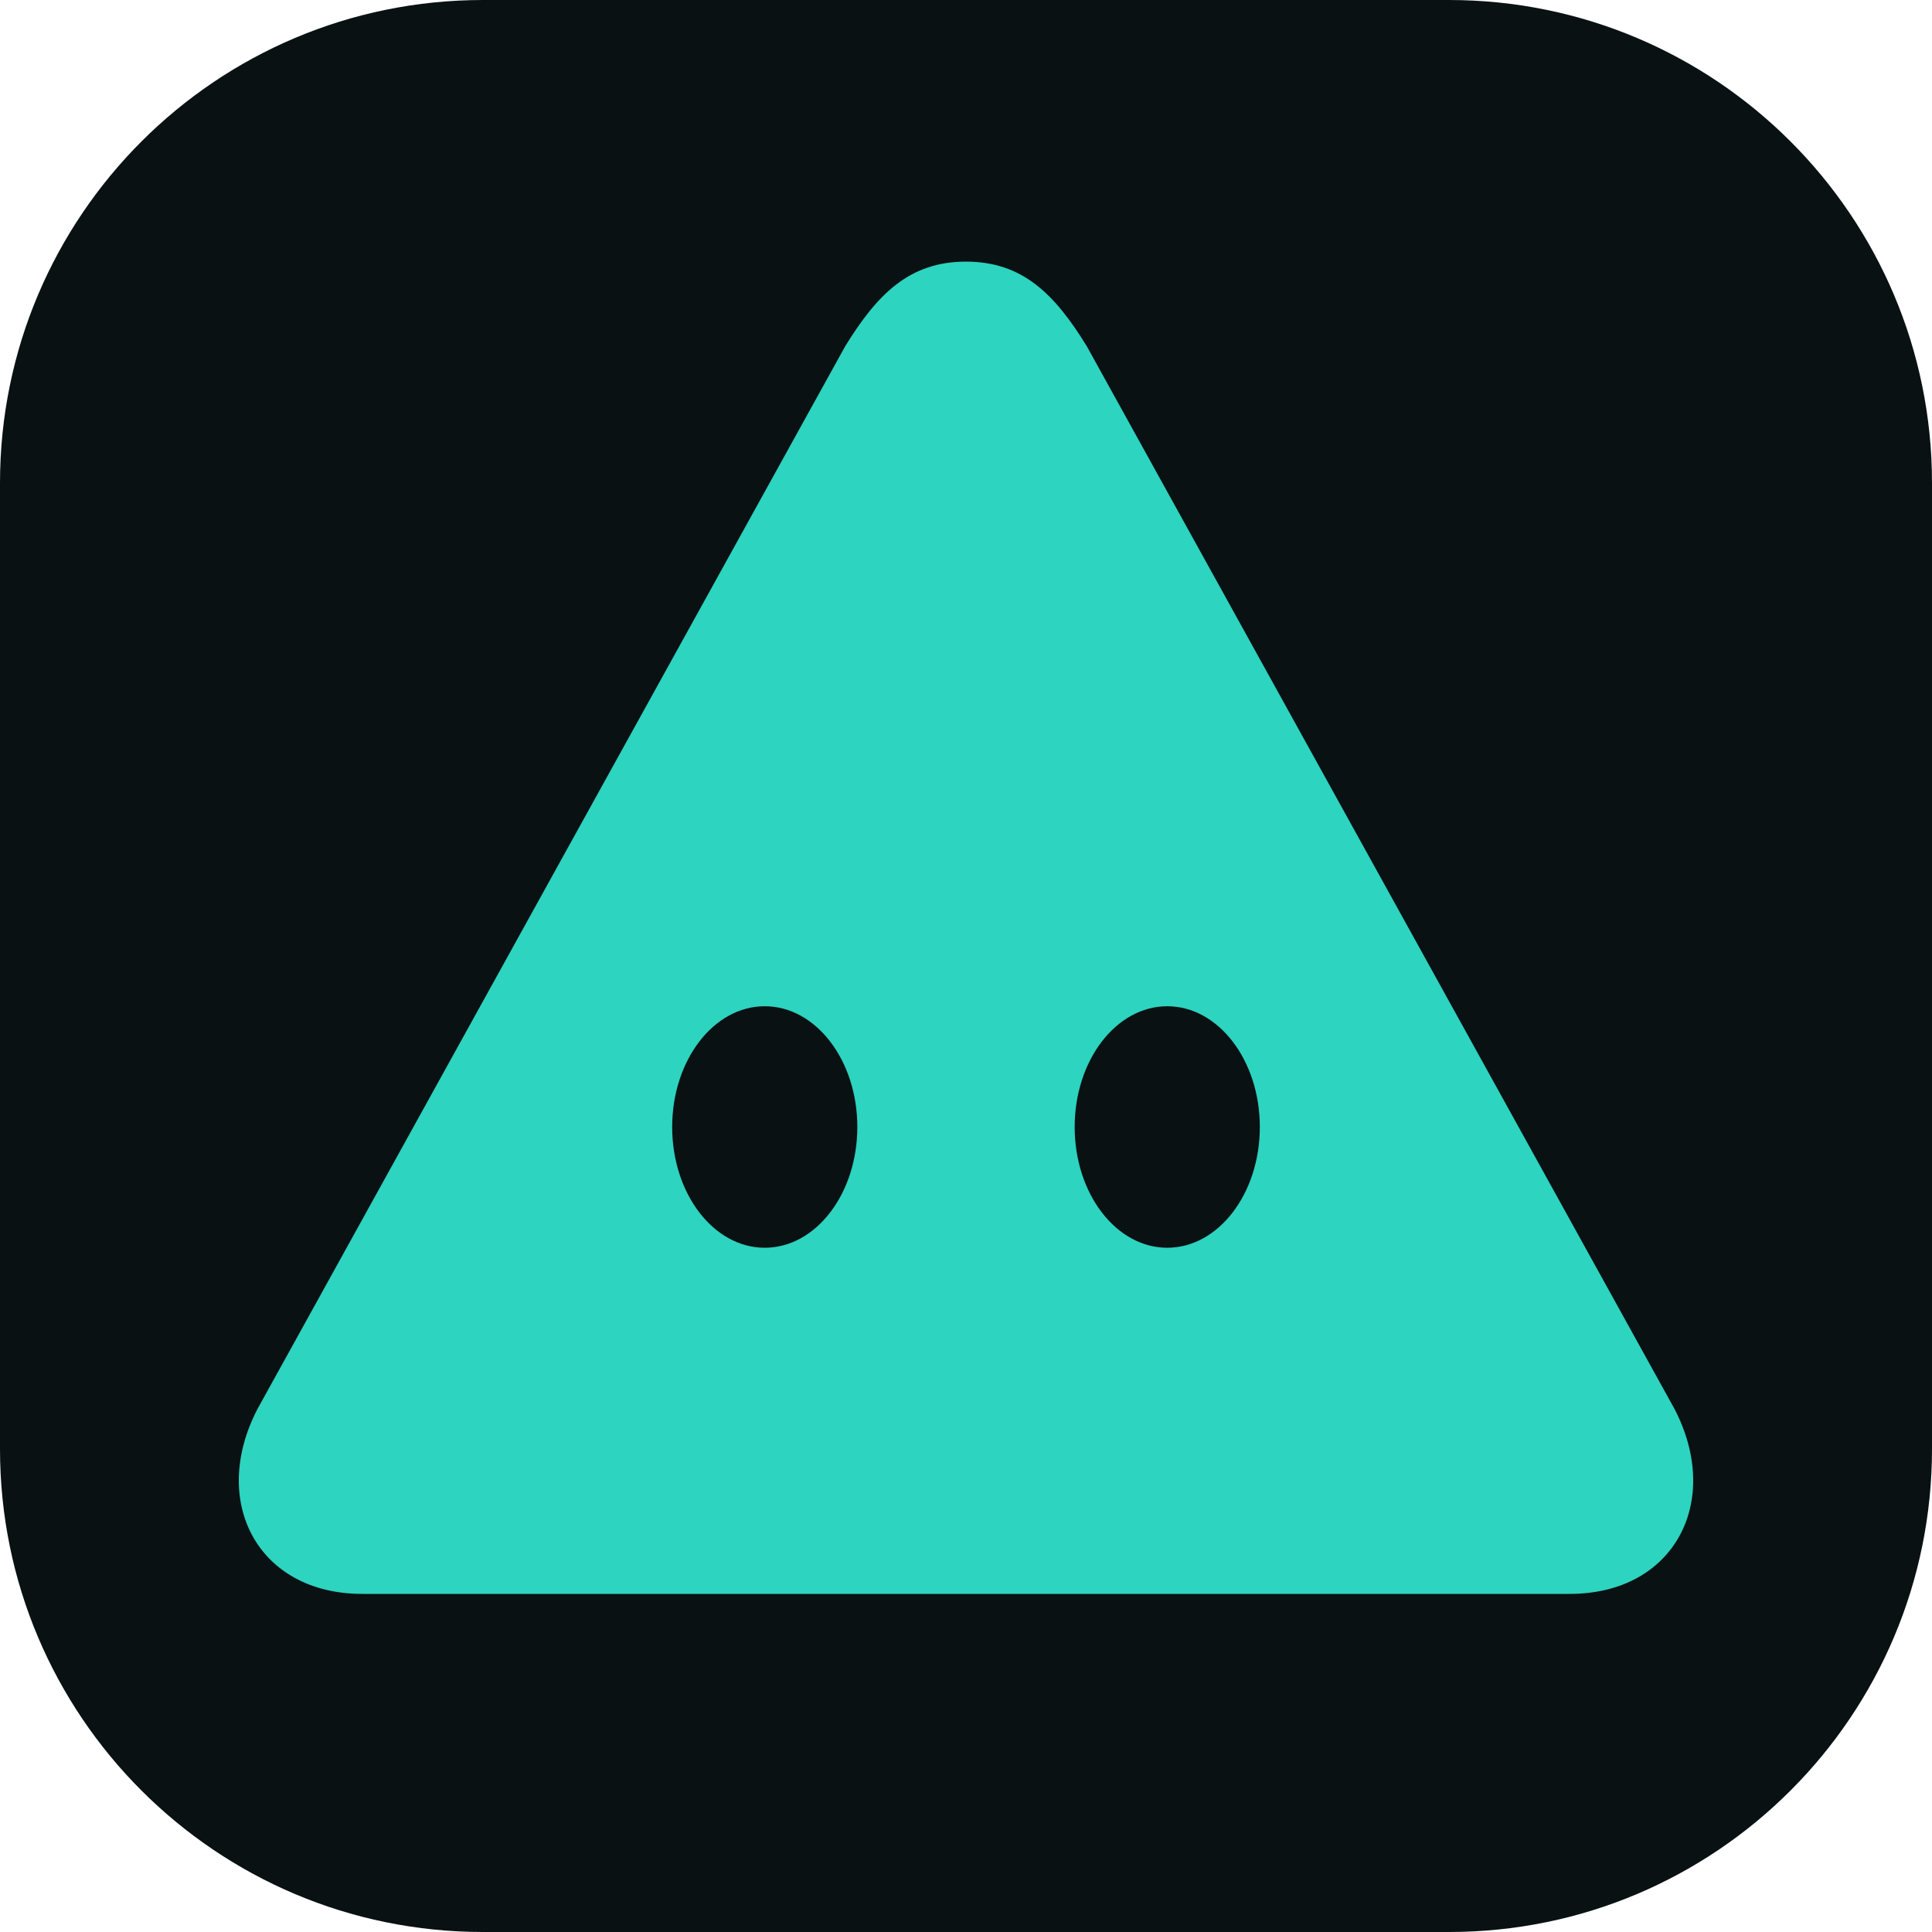
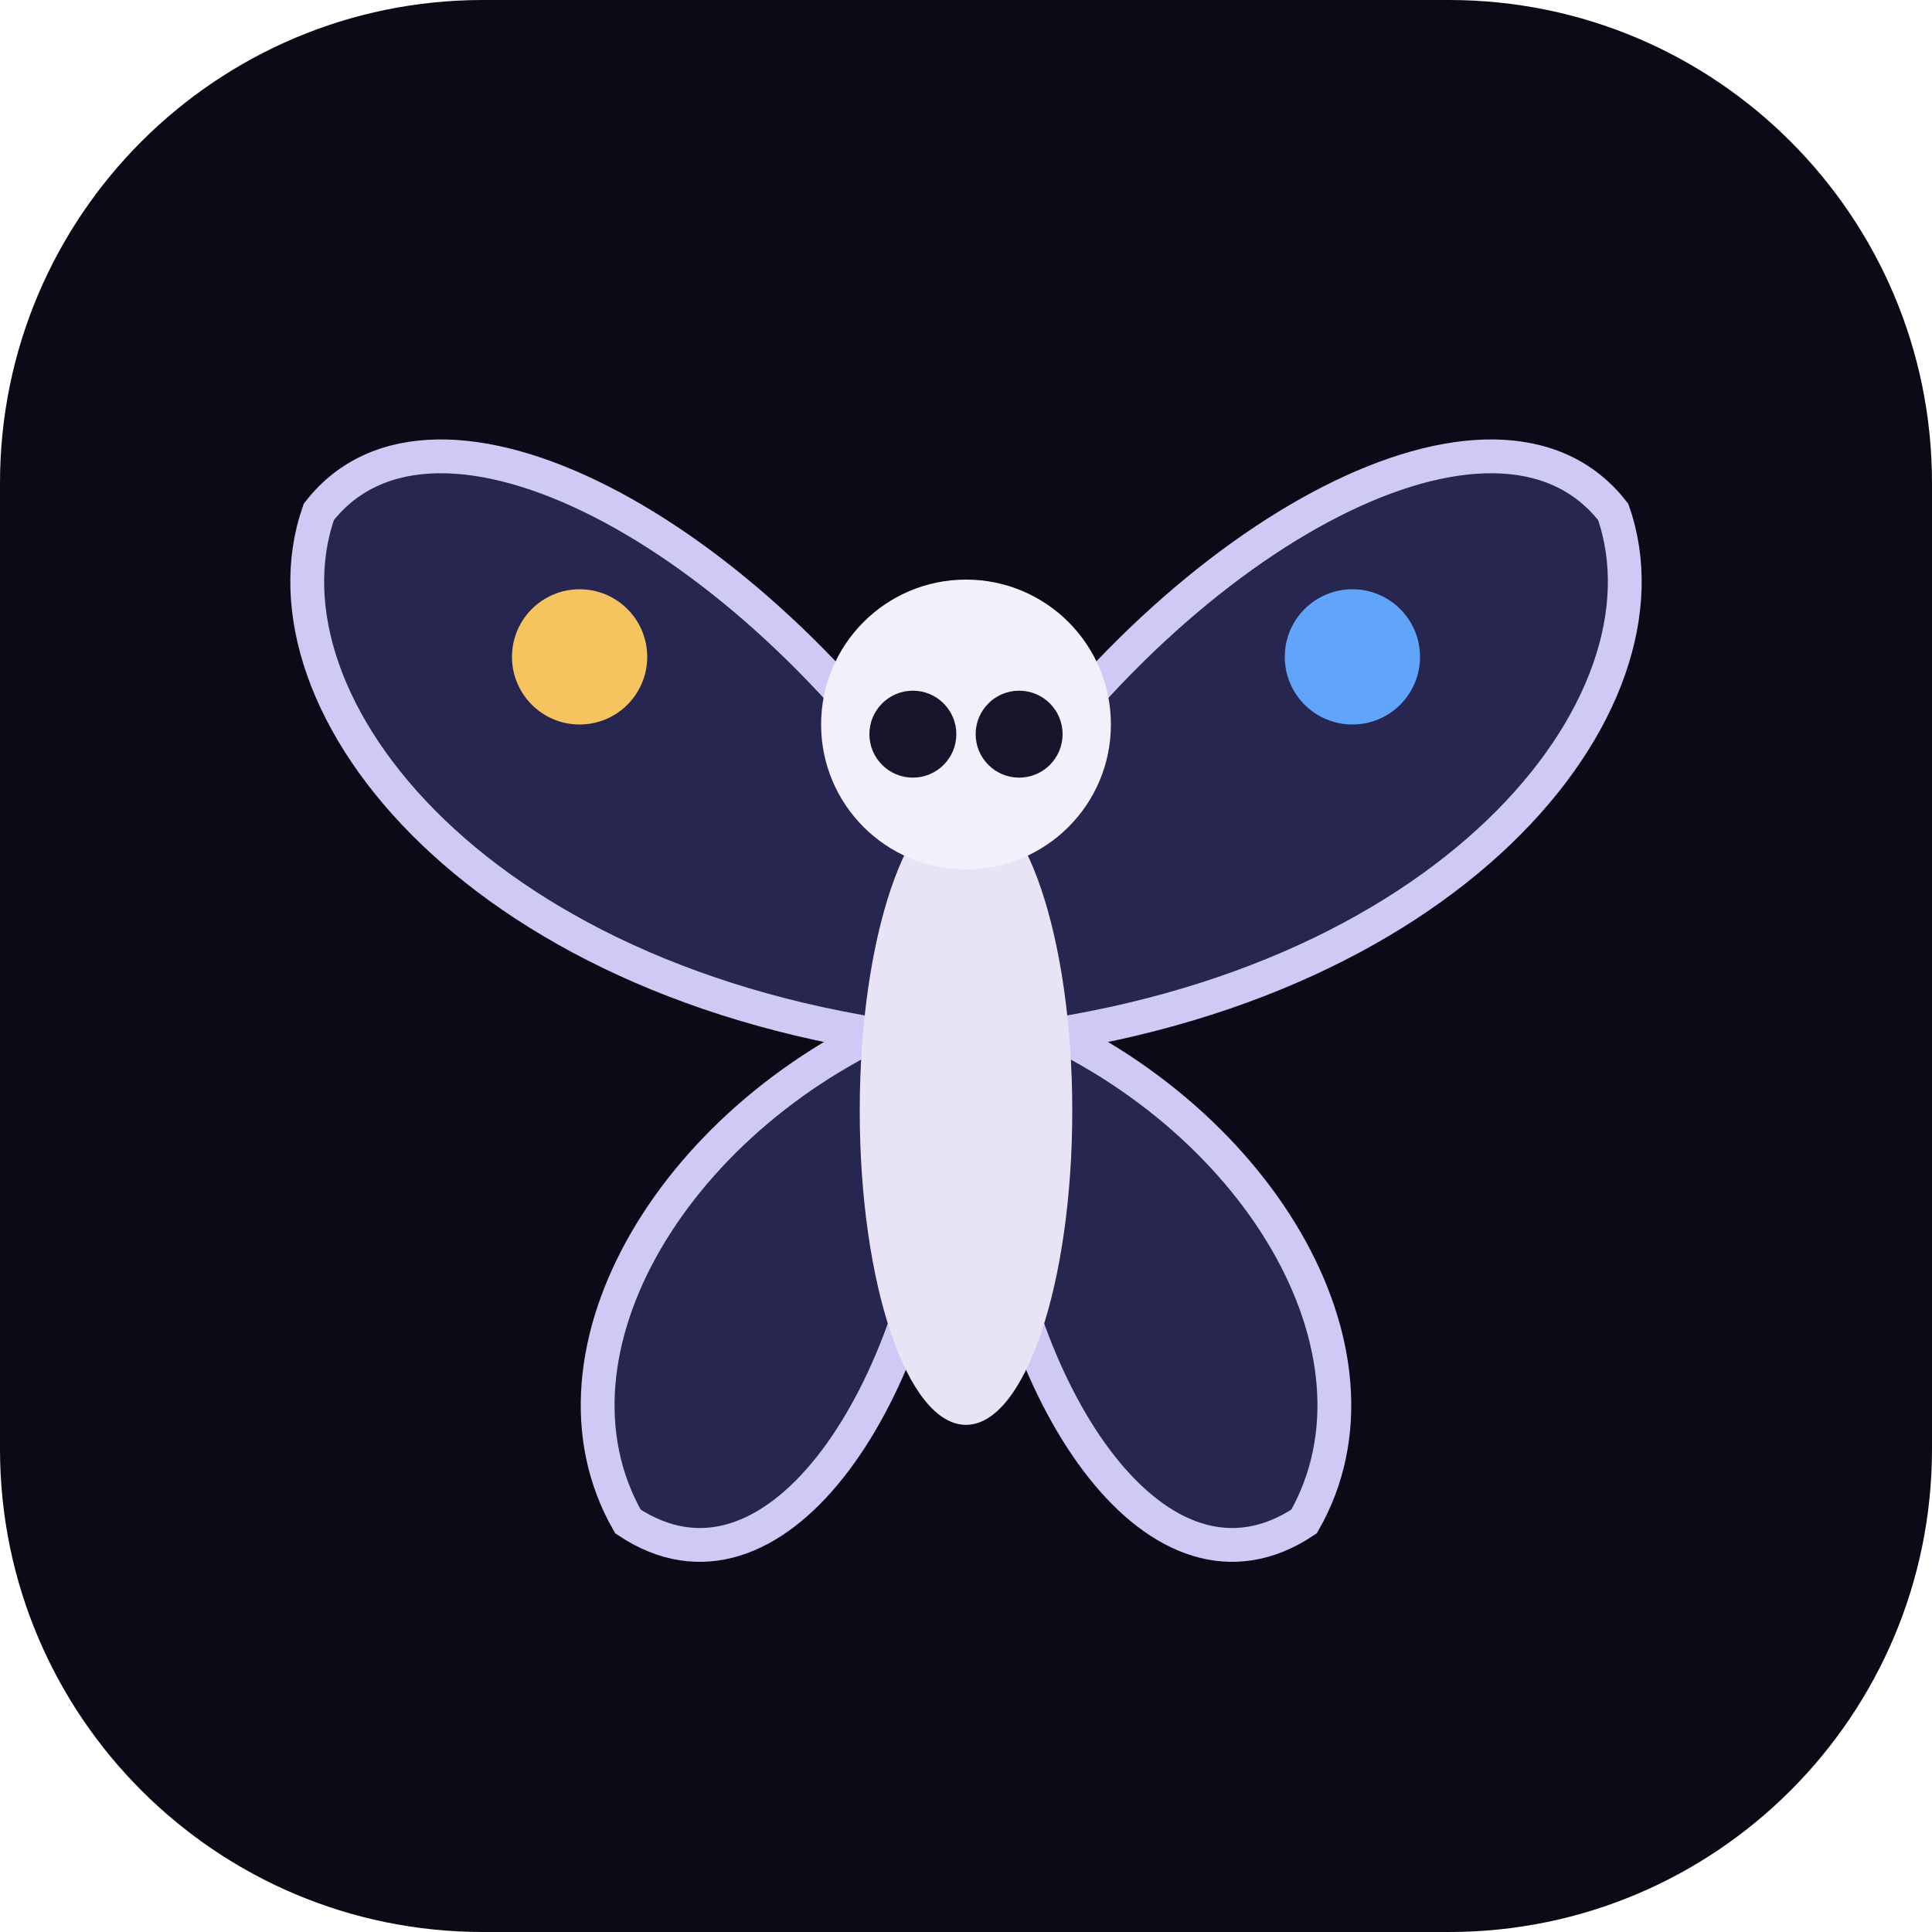
<svg xmlns="http://www.w3.org/2000/svg" viewBox="0 0 48 48">
-   <rect width="48" height="48" rx="12" fill="#0a1113" />
-   <path d="M24 6.5c1.4 0 2.2.8 3 2.1L41.6 35c1.2 2.3 0 4.6-2.6 4.6H9c-2.6 0-3.8-2.3-2.6-4.6L21 8.6c.8-1.3 1.6-2.1 3-2.1z" fill="#2dd4bf" />
-   <ellipse cx="19" cy="28" rx="2.3" ry="3" fill="#0a1113" />
-   <ellipse cx="29" cy="28" rx="2.3" ry="3" fill="#0a1113" />
+   <rect width="48" height="48" rx="12" fill="#0a0b16" />
+   <g transform="translate(4.8 4.8) scale(1.2)">
+     <g>
+       <path d="M15 17 C10 19 7 24 9 27.5 C12 29.5 15 25 15.5 20Z" fill="#272650" stroke="#cfc9f5" stroke-width=".7" />
+       <path d="M15.5 13 C11.5 7 5 3.5 2.6 6.6 C1.2 10.6 6 16.6 15.5 17.6Z" fill="#272650" stroke="#cfc9f5" stroke-width=".7" />
+       <circle cx="8" cy="9.6" r="1.4" fill="#f5c45e" />
+     </g>
+     <g transform="translate(32 0) scale(-1 1)">
+       <path d="M15 17 C10 19 7 24 9 27.5 C12 29.5 15 25 15.5 20Z" fill="#272650" stroke="#cfc9f5" stroke-width=".7" />
+       <path d="M15.5 13 C11.5 7 5 3.5 2.6 6.6 C1.2 10.6 6 16.6 15.5 17.6Z" fill="#272650" stroke="#cfc9f5" stroke-width=".7" />
+       <circle cx="8" cy="9.6" r="1.4" fill="#60a5fa" />
+     </g>
+     <ellipse cx="16" cy="19" rx="2.2" ry="6.5" fill="#e9e4f5" />
+     <circle cx="16" cy="11" r="3" fill="#f3f0fb" />
+     <circle cx="14.9" cy="11.2" r=".9" fill="#16152c" />
+     <circle cx="17.1" cy="11.2" r=".9" fill="#16152c" />
+   </g>
</svg>
